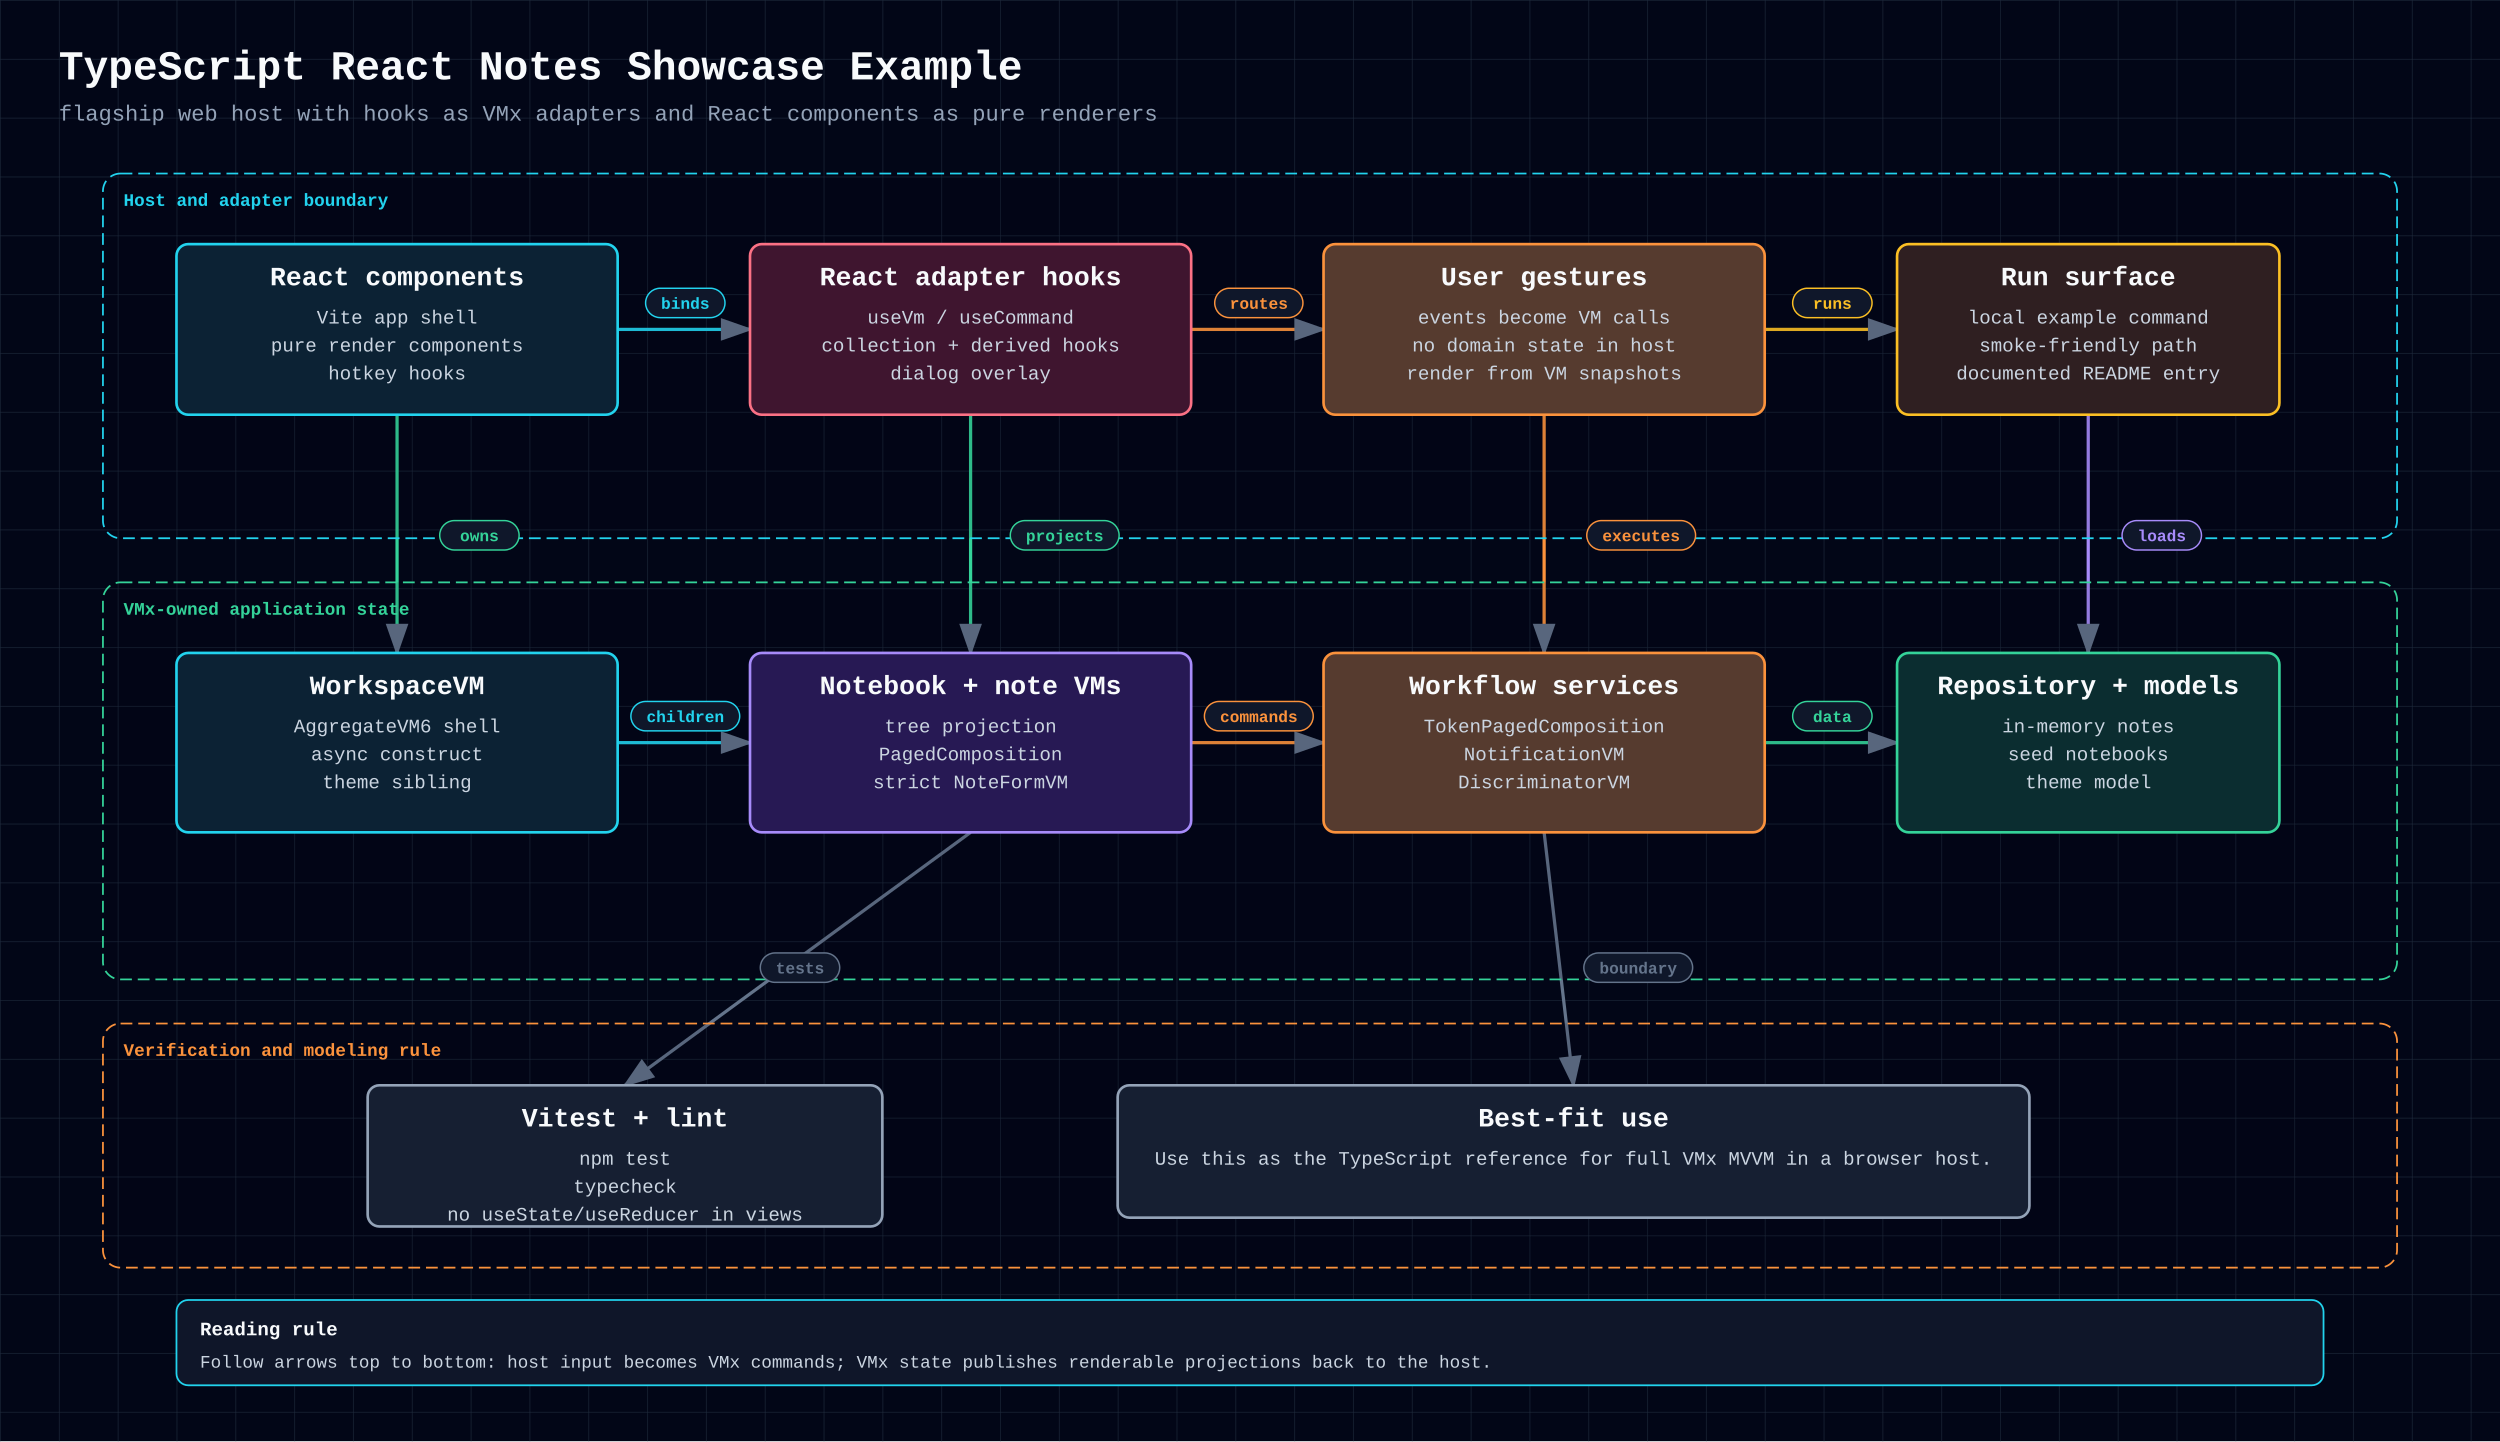
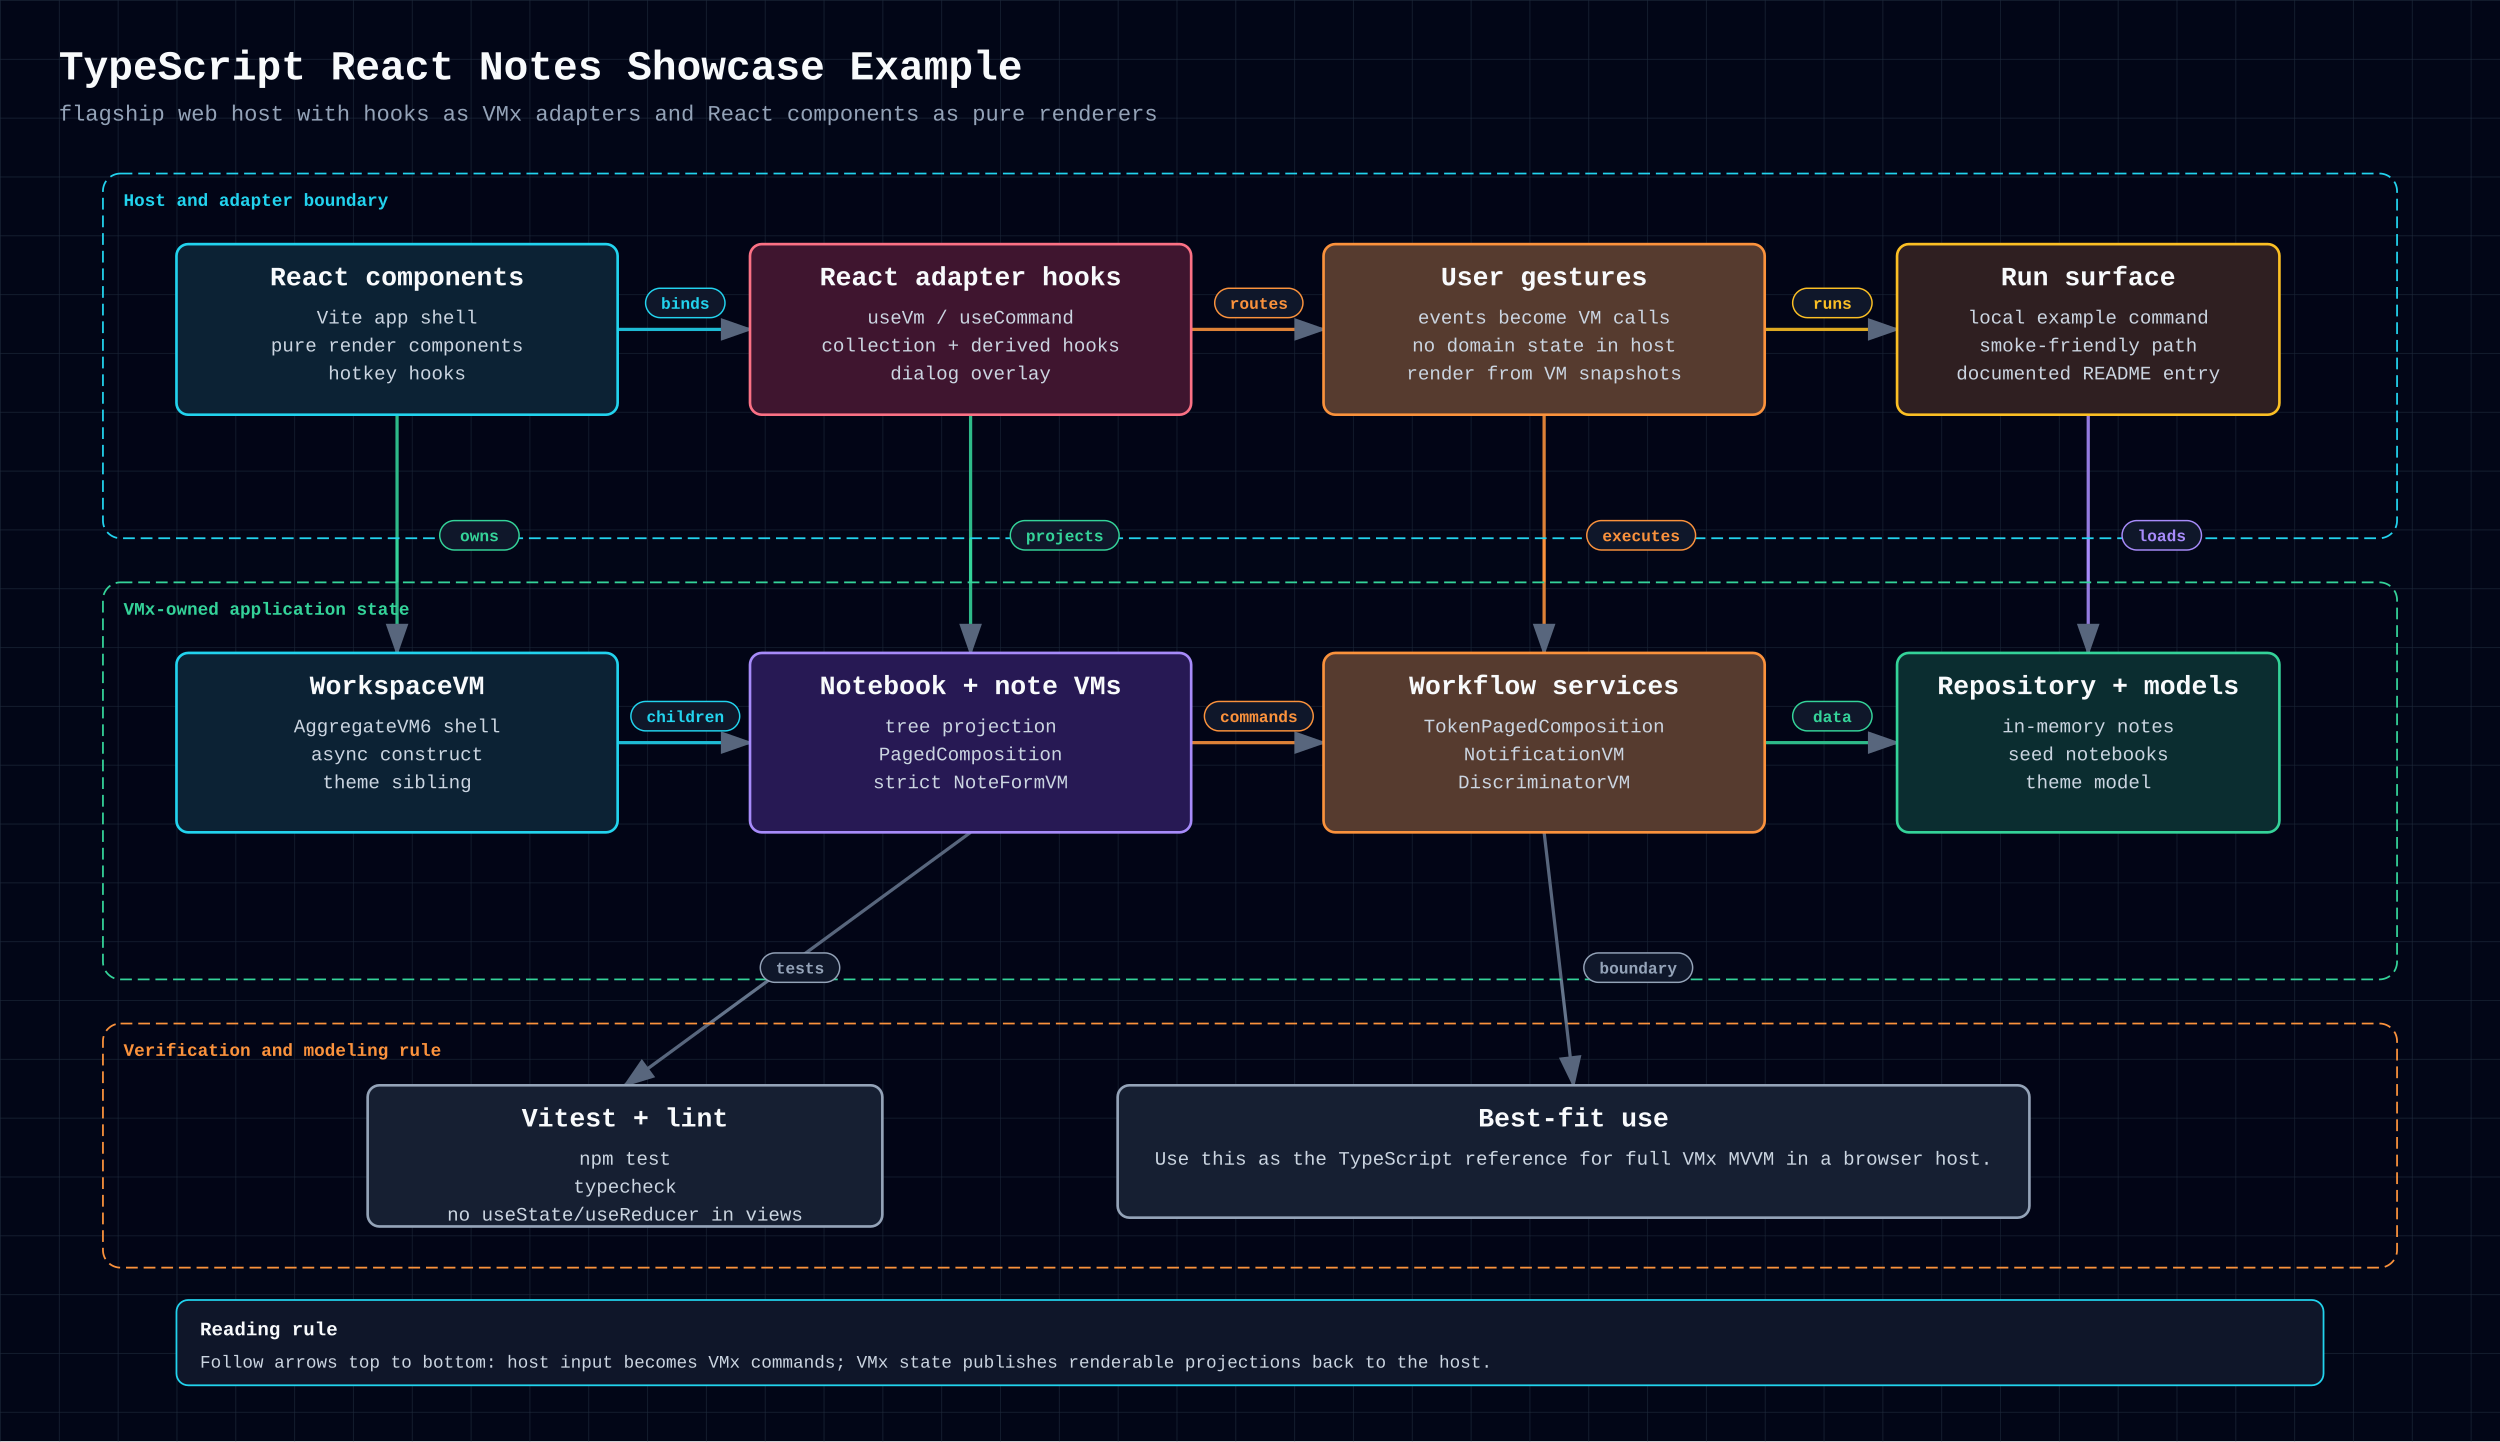
<svg xmlns="http://www.w3.org/2000/svg" width="1700" height="980" viewBox="0 0 1700 980" style="font-family: 'JetBrains Mono', ui-monospace, SFMono-Regular, Menlo, Monaco, Consolas, 'Liberation Mono', 'Courier New', monospace;">
  <defs>
    <style>
      text { font-family: 'JetBrains Mono', ui-monospace, SFMono-Regular, Menlo, Monaco, Consolas, 'Liberation Mono', 'Courier New', monospace; }
    </style>
    <pattern id="grid" width="40" height="40" patternUnits="userSpaceOnUse">
      <path d="M 40 0 L 0 0 0 40" fill="none" stroke="#1e293b" stroke-width="0.8" />
    </pattern>
    <marker id="arrowhead" markerWidth="10" markerHeight="7" refX="9" refY="3.5" orient="auto">
      <polygon points="0 0, 10 3.5, 0 7" fill="#64748b" />
    </marker>
  </defs>
  <rect width="100%" height="100%" fill="#020617" />
  <rect width="100%" height="100%" fill="url(#grid)" />
  <text x="40" y="54" fill="#f8fafc" font-size="28" font-weight="700" text-anchor="start">TypeScript React Notes Showcase Example</text>
  <text x="40" y="82" fill="#94a3b8" font-size="15" font-weight="400" text-anchor="start">flagship web host with hooks as VMx adapters and React components as pure renderers</text>
  <polyline points="420,224 510,224" fill="none" stroke="#22d3ee" stroke-width="2.2" marker-end="url(#arrowhead)" />
  <polyline points="810,224 900,224" fill="none" stroke="#fb923c" stroke-width="2.2" marker-end="url(#arrowhead)" />
  <polyline points="1200,224 1290,224" fill="none" stroke="#fbbf24" stroke-width="2.2" marker-end="url(#arrowhead)" />
  <polyline points="270,282 270,444" fill="none" stroke="#34d399" stroke-width="2.2" marker-end="url(#arrowhead)" />
  <polyline points="660,282 660,444" fill="none" stroke="#34d399" stroke-width="2.2" marker-end="url(#arrowhead)" />
  <polyline points="1050,282 1050,444" fill="none" stroke="#fb923c" stroke-width="2.2" marker-end="url(#arrowhead)" />
  <polyline points="1420,282 1420,444" fill="none" stroke="#a78bfa" stroke-width="2.2" marker-end="url(#arrowhead)" />
  <polyline points="420,505 510,505" fill="none" stroke="#22d3ee" stroke-width="2.2" marker-end="url(#arrowhead)" />
  <polyline points="810,505 900,505" fill="none" stroke="#fb923c" stroke-width="2.2" marker-end="url(#arrowhead)" />
  <polyline points="1200,505 1290,505" fill="none" stroke="#34d399" stroke-width="2.2" marker-end="url(#arrowhead)" />
  <polyline points="660,566 425,738" fill="none" stroke="#64748b" stroke-width="2.2" marker-end="url(#arrowhead)" />
  <polyline points="1050,566 1070,738" fill="none" stroke="#64748b" stroke-width="2.2" marker-end="url(#arrowhead)" />
  <rect x="70" y="118" width="1560" height="248" rx="12" fill="rgba(2, 6, 23, 0.12)" stroke="#22d3ee" stroke-width="1.2" stroke-dasharray="8 4" />
  <text x="84" y="140" fill="#22d3ee" font-size="12" font-weight="700" text-anchor="start">Host and adapter boundary</text>
  <rect x="70" y="396" width="1560" height="270" rx="12" fill="rgba(2, 6, 23, 0.12)" stroke="#34d399" stroke-width="1.2" stroke-dasharray="8 4" />
  <text x="84" y="418" fill="#34d399" font-size="12" font-weight="700" text-anchor="start">VMx-owned application state</text>
  <rect x="70" y="696" width="1560" height="166" rx="12" fill="rgba(2, 6, 23, 0.12)" stroke="#fb923c" stroke-width="1.2" stroke-dasharray="8 4" />
  <text x="84" y="718" fill="#fb923c" font-size="12" font-weight="700" text-anchor="start">Verification and modeling rule</text>
  <rect x="120" y="166" width="300" height="116" rx="8" fill="#0f172a" />
  <rect x="120" y="166" width="300" height="116" rx="8" fill="rgba(8, 51, 68, 0.4)" stroke="#22d3ee" stroke-width="1.8" />
  <text x="270" y="194" fill="#f8fafc" font-size="18" font-weight="700" text-anchor="middle">React components</text>
  <text x="270" y="220" fill="#cbd5e1" font-size="13" font-weight="400" text-anchor="middle">Vite app shell</text>
  <text x="270" y="239" fill="#cbd5e1" font-size="13" font-weight="400" text-anchor="middle">pure render components</text>
  <text x="270" y="258" fill="#cbd5e1" font-size="13" font-weight="400" text-anchor="middle">hotkey hooks</text>
  <rect x="510" y="166" width="300" height="116" rx="8" fill="#0f172a" />
  <rect x="510" y="166" width="300" height="116" rx="8" fill="rgba(136, 19, 55, 0.4)" stroke="#fb7185" stroke-width="1.8" />
  <text x="660" y="194" fill="#f8fafc" font-size="18" font-weight="700" text-anchor="middle">React adapter hooks</text>
  <text x="660" y="220" fill="#cbd5e1" font-size="13" font-weight="400" text-anchor="middle">useVm / useCommand</text>
  <text x="660" y="239" fill="#cbd5e1" font-size="13" font-weight="400" text-anchor="middle">collection + derived hooks</text>
  <text x="660" y="258" fill="#cbd5e1" font-size="13" font-weight="400" text-anchor="middle">dialog overlay</text>
  <rect x="900" y="166" width="300" height="116" rx="8" fill="#0f172a" />
  <rect x="900" y="166" width="300" height="116" rx="8" fill="rgba(251, 146, 60, 0.3)" stroke="#fb923c" stroke-width="1.8" />
  <text x="1050" y="194" fill="#f8fafc" font-size="18" font-weight="700" text-anchor="middle">User gestures</text>
  <text x="1050" y="220" fill="#cbd5e1" font-size="13" font-weight="400" text-anchor="middle">events become VM calls</text>
  <text x="1050" y="239" fill="#cbd5e1" font-size="13" font-weight="400" text-anchor="middle">no domain state in host</text>
  <text x="1050" y="258" fill="#cbd5e1" font-size="13" font-weight="400" text-anchor="middle">render from VM snapshots</text>
  <rect x="1290" y="166" width="260" height="116" rx="8" fill="#0f172a" />
  <rect x="1290" y="166" width="260" height="116" rx="8" fill="rgba(120, 53, 15, 0.3)" stroke="#fbbf24" stroke-width="1.8" />
  <text x="1420" y="194" fill="#f8fafc" font-size="18" font-weight="700" text-anchor="middle">Run surface</text>
  <text x="1420" y="220" fill="#cbd5e1" font-size="13" font-weight="400" text-anchor="middle">local example command</text>
  <text x="1420" y="239" fill="#cbd5e1" font-size="13" font-weight="400" text-anchor="middle">smoke-friendly path</text>
  <text x="1420" y="258" fill="#cbd5e1" font-size="13" font-weight="400" text-anchor="middle">documented README entry</text>
  <rect x="120" y="444" width="300" height="122" rx="8" fill="#0f172a" />
  <rect x="120" y="444" width="300" height="122" rx="8" fill="rgba(8, 51, 68, 0.4)" stroke="#22d3ee" stroke-width="1.8" />
  <text x="270" y="472" fill="#f8fafc" font-size="18" font-weight="700" text-anchor="middle">WorkspaceVM</text>
  <text x="270" y="498" fill="#cbd5e1" font-size="13" font-weight="400" text-anchor="middle">AggregateVM6 shell</text>
  <text x="270" y="517" fill="#cbd5e1" font-size="13" font-weight="400" text-anchor="middle">async construct</text>
  <text x="270" y="536" fill="#cbd5e1" font-size="13" font-weight="400" text-anchor="middle">theme sibling</text>
  <rect x="510" y="444" width="300" height="122" rx="8" fill="#0f172a" />
  <rect x="510" y="444" width="300" height="122" rx="8" fill="rgba(76, 29, 149, 0.4)" stroke="#a78bfa" stroke-width="1.8" />
  <text x="660" y="472" fill="#f8fafc" font-size="18" font-weight="700" text-anchor="middle">Notebook + note VMs</text>
  <text x="660" y="498" fill="#cbd5e1" font-size="13" font-weight="400" text-anchor="middle">tree projection</text>
  <text x="660" y="517" fill="#cbd5e1" font-size="13" font-weight="400" text-anchor="middle">PagedComposition</text>
  <text x="660" y="536" fill="#cbd5e1" font-size="13" font-weight="400" text-anchor="middle">strict NoteFormVM</text>
  <rect x="900" y="444" width="300" height="122" rx="8" fill="#0f172a" />
  <rect x="900" y="444" width="300" height="122" rx="8" fill="rgba(251, 146, 60, 0.3)" stroke="#fb923c" stroke-width="1.8" />
  <text x="1050" y="472" fill="#f8fafc" font-size="18" font-weight="700" text-anchor="middle">Workflow services</text>
  <text x="1050" y="498" fill="#cbd5e1" font-size="13" font-weight="400" text-anchor="middle">TokenPagedComposition</text>
  <text x="1050" y="517" fill="#cbd5e1" font-size="13" font-weight="400" text-anchor="middle">NotificationVM</text>
  <text x="1050" y="536" fill="#cbd5e1" font-size="13" font-weight="400" text-anchor="middle">DiscriminatorVM</text>
  <rect x="1290" y="444" width="260" height="122" rx="8" fill="#0f172a" />
  <rect x="1290" y="444" width="260" height="122" rx="8" fill="rgba(6, 78, 59, 0.4)" stroke="#34d399" stroke-width="1.8" />
  <text x="1420" y="472" fill="#f8fafc" font-size="18" font-weight="700" text-anchor="middle">Repository + models</text>
  <text x="1420" y="498" fill="#cbd5e1" font-size="13" font-weight="400" text-anchor="middle">in-memory notes</text>
  <text x="1420" y="517" fill="#cbd5e1" font-size="13" font-weight="400" text-anchor="middle">seed notebooks</text>
  <text x="1420" y="536" fill="#cbd5e1" font-size="13" font-weight="400" text-anchor="middle">theme model</text>
  <rect x="250" y="738" width="350" height="96" rx="8" fill="#0f172a" />
  <rect x="250" y="738" width="350" height="96" rx="8" fill="rgba(30, 41, 59, 0.5)" stroke="#94a3b8" stroke-width="1.8" />
  <text x="425" y="766" fill="#f8fafc" font-size="18" font-weight="700" text-anchor="middle">Vitest + lint</text>
  <text x="425" y="792" fill="#cbd5e1" font-size="13" font-weight="400" text-anchor="middle">npm test</text>
  <text x="425" y="811" fill="#cbd5e1" font-size="13" font-weight="400" text-anchor="middle">typecheck</text>
  <text x="425" y="830" fill="#cbd5e1" font-size="13" font-weight="400" text-anchor="middle">no useState/useReducer in views</text>
  <rect x="760" y="738" width="620" height="90" rx="8" fill="#0f172a" />
  <rect x="760" y="738" width="620" height="90" rx="8" fill="rgba(30, 41, 59, 0.5)" stroke="#94a3b8" stroke-width="1.8" />
  <text x="1070" y="766" fill="#f8fafc" font-size="18" font-weight="700" text-anchor="middle">Best-fit use</text>
  <text x="1070" y="792" fill="#cbd5e1" font-size="13" font-weight="400" text-anchor="middle">Use this as the TypeScript reference for full VMx MVVM in a browser host.</text>
  <rect x="120" y="884" width="1460" height="58" rx="8" fill="#0f172a" />
  <rect x="120" y="884" width="1460" height="58" rx="8" fill="rgba(15, 23, 42, 0.94)" stroke="#22d3ee" stroke-width="1.2" />
  <text x="136" y="908" fill="#f8fafc" font-size="13" font-weight="700" text-anchor="start">Reading rule</text>
  <text x="136" y="930" fill="#cbd5e1" font-size="12" font-weight="400" text-anchor="start">Follow arrows top to bottom: host input becomes VMx commands; VMx state publishes renderable projections back to the host.</text>
  <rect x="439" y="196" width="54" height="20" rx="10" fill="#0f172a" stroke="#22d3ee" stroke-width="1" />
  <text x="466" y="210" fill="#22d3ee" font-size="11" font-weight="700" text-anchor="middle">binds</text>
  <rect x="826" y="196" width="60" height="20" rx="10" fill="#0f172a" stroke="#fb923c" stroke-width="1" />
  <text x="856" y="210" fill="#fb923c" font-size="11" font-weight="700" text-anchor="middle">routes</text>
  <rect x="1219" y="196" width="54" height="20" rx="10" fill="#0f172a" stroke="#fbbf24" stroke-width="1" />
  <text x="1246" y="210" fill="#fbbf24" font-size="11" font-weight="700" text-anchor="middle">runs</text>
  <rect x="299" y="354" width="54" height="20" rx="10" fill="#0f172a" stroke="#34d399" stroke-width="1" />
  <text x="326" y="368" fill="#34d399" font-size="11" font-weight="700" text-anchor="middle">owns</text>
  <rect x="687" y="354" width="74" height="20" rx="10" fill="#0f172a" stroke="#34d399" stroke-width="1" />
  <text x="724" y="368" fill="#34d399" font-size="11" font-weight="700" text-anchor="middle">projects</text>
  <rect x="1079" y="354" width="74" height="20" rx="10" fill="#0f172a" stroke="#fb923c" stroke-width="1" />
  <text x="1116" y="368" fill="#fb923c" font-size="11" font-weight="700" text-anchor="middle">executes</text>
  <rect x="1443" y="354" width="54" height="20" rx="10" fill="#0f172a" stroke="#a78bfa" stroke-width="1" />
  <text x="1470" y="368" fill="#a78bfa" font-size="11" font-weight="700" text-anchor="middle">loads</text>
  <rect x="429" y="477" width="74" height="20" rx="10" fill="#0f172a" stroke="#22d3ee" stroke-width="1" />
  <text x="466" y="491" fill="#22d3ee" font-size="11" font-weight="700" text-anchor="middle">children</text>
  <rect x="819" y="477" width="74" height="20" rx="10" fill="#0f172a" stroke="#fb923c" stroke-width="1" />
  <text x="856" y="491" fill="#fb923c" font-size="11" font-weight="700" text-anchor="middle">commands</text>
  <rect x="1219" y="477" width="54" height="20" rx="10" fill="#0f172a" stroke="#34d399" stroke-width="1" />
  <text x="1246" y="491" fill="#34d399" font-size="11" font-weight="700" text-anchor="middle">data</text>
-   <rect x="517" y="648" width="54" height="20" rx="10" fill="#0f172a" stroke="#64748b" stroke-width="1" />
-   <text x="544" y="662" fill="#64748b" font-size="11" font-weight="700" text-anchor="middle">tests</text>
-   <rect x="1077" y="648" width="74" height="20" rx="10" fill="#0f172a" stroke="#64748b" stroke-width="1" />
-   <text x="1114" y="662" fill="#64748b" font-size="11" font-weight="700" text-anchor="middle">boundary</text>
+   <rect x="517" y="648" width="54" height="20" rx="10" fill="#0f172a" stroke="#94a3b8" stroke-width="1" />
+   <text x="544" y="662" fill="#94a3b8" font-size="11" font-weight="700" text-anchor="middle">tests</text>
+   <rect x="1077" y="648" width="74" height="20" rx="10" fill="#0f172a" stroke="#94a3b8" stroke-width="1" />
+   <text x="1114" y="662" fill="#94a3b8" font-size="11" font-weight="700" text-anchor="middle">boundary</text>
</svg>
